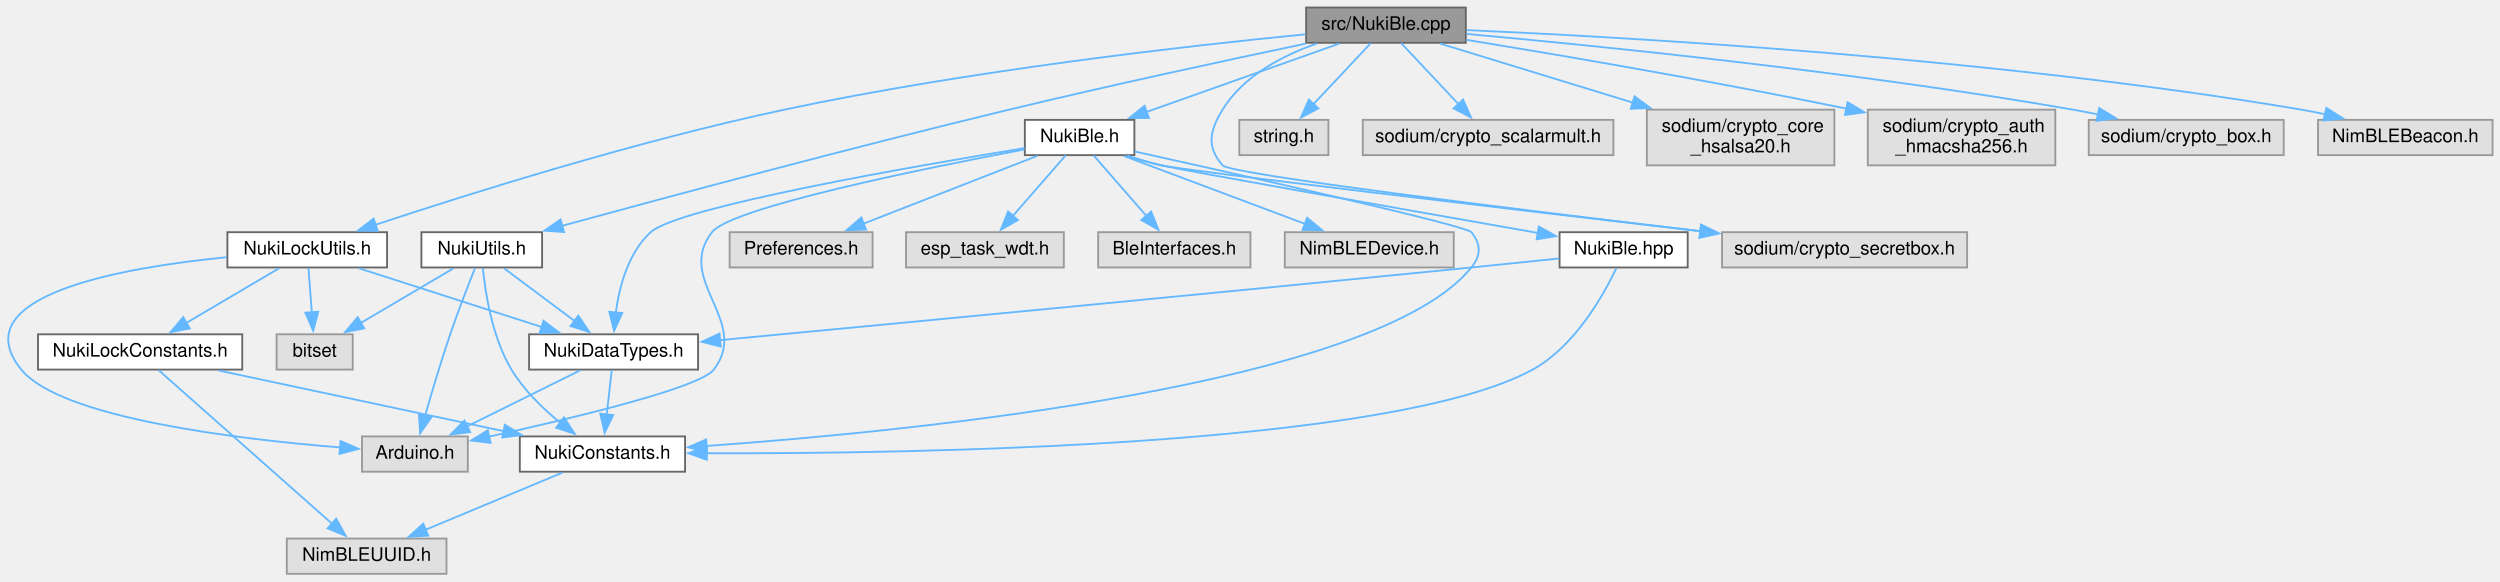
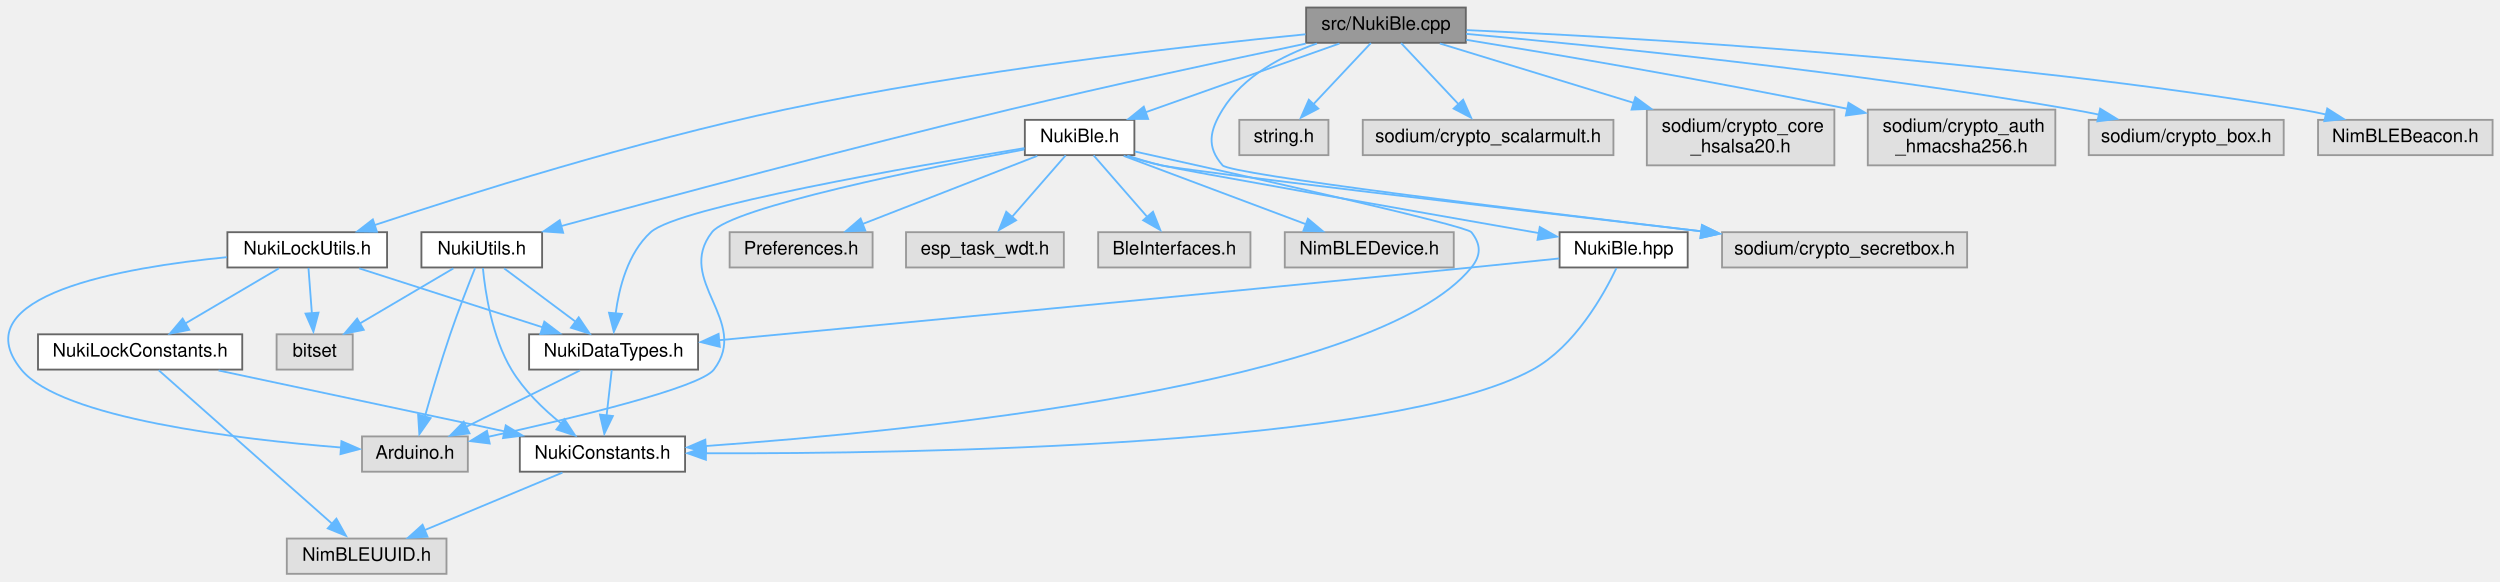
<svg xmlns="http://www.w3.org/2000/svg" xmlns:xlink="http://www.w3.org/1999/xlink" width="1346pt" height="313pt" viewBox="0.00 0.00 1346.47 313.00">
  <g id="graph0" class="graph" transform="scale(1 1) rotate(0) translate(4 309)">
    <g id="node1" class="node">
      <g id="a_node1">
        <a xlink:title=" ">
          <polygon fill="#999999" stroke="#666666" points="785.47,-305 699.47,-305 699.47,-286 785.47,-286 785.47,-305" />
          <text text-anchor="middle" x="742.47" y="-293" font-family="Helvetica,sans-Serif" font-size="10.00">src/NukiBle.cpp</text>
        </a>
      </g>
    </g>
    <g id="node2" class="node">
      <g id="a_node2">
        <a xlink:href="_nuki_ble_8h.html" target="_top" xlink:title=" ">
          <polygon fill="white" stroke="#666666" points="606.97,-244.5 547.97,-244.5 547.97,-225.5 606.97,-225.5 606.97,-244.5" />
          <text text-anchor="middle" x="577.47" y="-232.5" font-family="Helvetica,sans-Serif" font-size="10.00">NukiBle.h</text>
        </a>
      </g>
    </g>
    <g id="edge1" class="edge">
-       <path fill="none" stroke="#63b8ff" d="M717.41,-285.62C689.67,-275.78 644.72,-259.84 613.28,-248.69" />
-       <polygon fill="#63b8ff" stroke="#63b8ff" points="614.79,-245.52 604.19,-245.47 612.45,-252.11 614.79,-245.52" />
+       <path fill="none" stroke="#63b8ff" d="M717.41,-285.62C689.55,-275.74 644.33,-259.71 612.86,-248.55" />
+       <polygon fill="#63b8ff" stroke="#63b8ff" points="614.36,-245.01 603.77,-244.97 612.02,-251.61 614.36,-245.01" />
    </g>
    <g id="node11" class="node">
      <g id="a_node11">
        <a xlink:title=" ">
          <polygon fill="#e0e0e0" stroke="#999999" points="1055.47,-184 923.47,-184 923.47,-165 1055.47,-165 1055.47,-184" />
          <text text-anchor="middle" x="989.47" y="-172" font-family="Helvetica,sans-Serif" font-size="10.00">sodium/crypto_secretbox.h</text>
        </a>
      </g>
    </g>
    <g id="edge32" class="edge">
-       <path fill="none" stroke="#63b8ff" d="M705.28,-285.63C686.58,-279.09 665.59,-268.08 654.47,-250 647.49,-238.64 645.68,-230.03 654.47,-220 658.71,-215.16 814.24,-196.08 911.87,-184.54" />
-       <polygon fill="#63b8ff" stroke="#63b8ff" points="912.15,-188.03 921.67,-183.38 911.33,-181.07 912.15,-188.03" />
+       <path fill="none" stroke="#63b8ff" d="M705.28,-285.63C686.58,-279.09 665.59,-268.08 654.47,-250 647.49,-238.64 645.68,-230.03 654.47,-220 658.71,-215.15 814.87,-196.01 912.46,-184.46" />
+       <polygon fill="#63b8ff" stroke="#63b8ff" points="912.66,-187.85 922.18,-183.2 911.84,-180.9 912.66,-187.85" />
    </g>
    <g id="node13" class="node">
      <g id="a_node13">
        <a xlink:href="_nuki_lock_utils_8h.html" target="_top" xlink:title=" ">
          <polygon fill="white" stroke="#666666" points="204.47,-184 118.47,-184 118.47,-165 204.47,-165 204.47,-184" />
          <text text-anchor="middle" x="161.47" y="-172" font-family="Helvetica,sans-Serif" font-size="10.00">NukiLockUtils.h</text>
        </a>
      </g>
    </g>
    <g id="edge16" class="edge">
-       <path fill="none" stroke="#63b8ff" d="M699.15,-290.58C636.68,-284.46 517.88,-271.12 418.47,-250 338.79,-233.07 247.7,-204.38 198.2,-187.99" />
-       <polygon fill="#63b8ff" stroke="#63b8ff" points="199.45,-184.71 188.85,-184.87 197.23,-191.35 199.45,-184.71" />
+       <path fill="none" stroke="#63b8ff" d="M699.15,-290.58C636.68,-284.46 517.88,-271.12 418.47,-250 338.46,-233 246.93,-204.14 197.58,-187.78" />
+       <polygon fill="#63b8ff" stroke="#63b8ff" points="199.01,-184.23 188.42,-184.39 196.8,-190.87 199.01,-184.23" />
    </g>
    <g id="node16" class="node">
      <g id="a_node16">
        <a xlink:href="_nuki_utils_8h.html" target="_top" xlink:title=" ">
          <polygon fill="white" stroke="#666666" points="287.97,-184 222.97,-184 222.97,-165 287.97,-165 287.97,-184" />
          <text text-anchor="middle" x="255.47" y="-172" font-family="Helvetica,sans-Serif" font-size="10.00">NukiUtils.h</text>
        </a>
      </g>
    </g>
    <g id="edge23" class="edge">
-       <path fill="none" stroke="#63b8ff" d="M699.19,-285.55C658.01,-276.9 594.37,-263.21 539.47,-250 453.7,-229.36 354.09,-202.57 298.56,-187.39" />
-       <polygon fill="#63b8ff" stroke="#63b8ff" points="299.76,-184.09 289.19,-184.82 297.91,-190.84 299.76,-184.09" />
+       <path fill="none" stroke="#63b8ff" d="M699.19,-285.55C658.01,-276.9 594.37,-263.21 539.47,-250 453.52,-229.31 353.67,-202.46 298.21,-187.29" />
+       <polygon fill="#63b8ff" stroke="#63b8ff" points="299.3,-183.69 288.73,-184.42 297.45,-190.44 299.3,-183.69" />
    </g>
    <g id="node17" class="node">
      <g id="a_node17">
        <a xlink:title=" ">
          <polygon fill="#e0e0e0" stroke="#999999" points="711.47,-244.5 663.47,-244.5 663.47,-225.5 711.47,-225.5 711.47,-244.5" />
          <text text-anchor="middle" x="687.47" y="-232.5" font-family="Helvetica,sans-Serif" font-size="10.00">string.h</text>
        </a>
      </g>
    </g>
    <g id="edge28" class="edge">
-       <path fill="none" stroke="#63b8ff" d="M734.35,-285.87C726.23,-277.23 713.51,-263.7 703.37,-252.92" />
-       <polygon fill="#63b8ff" stroke="#63b8ff" points="706.06,-250.66 696.66,-245.77 700.96,-255.45 706.06,-250.66" />
+       <path fill="none" stroke="#63b8ff" d="M734.35,-285.87C726.15,-277.14 713.26,-263.43 703.07,-252.59" />
+       <polygon fill="#63b8ff" stroke="#63b8ff" points="706.02,-250.56 696.62,-245.67 700.92,-255.35 706.02,-250.56" />
    </g>
    <g id="node18" class="node">
      <g id="a_node18">
        <a xlink:title=" ">
          <polygon fill="#e0e0e0" stroke="#999999" points="864.97,-244.5 729.97,-244.5 729.97,-225.5 864.97,-225.5 864.97,-244.5" />
          <text text-anchor="middle" x="797.47" y="-232.5" font-family="Helvetica,sans-Serif" font-size="10.00">sodium/crypto_scalarmult.h</text>
        </a>
      </g>
    </g>
    <g id="edge29" class="edge">
-       <path fill="none" stroke="#63b8ff" d="M750.59,-285.87C758.71,-277.23 771.43,-263.7 781.57,-252.92" />
-       <polygon fill="#63b8ff" stroke="#63b8ff" points="783.98,-255.45 788.28,-245.77 778.88,-250.66 783.98,-255.45" />
+       <path fill="none" stroke="#63b8ff" d="M750.59,-285.87C758.79,-277.14 771.68,-263.43 781.87,-252.59" />
+       <polygon fill="#63b8ff" stroke="#63b8ff" points="784.02,-255.35 788.32,-245.67 778.92,-250.56 784.02,-255.35" />
    </g>
    <g id="node19" class="node">
      <g id="a_node19">
        <a xlink:title=" ">
          <polygon fill="#e0e0e0" stroke="#999999" points="983.97,-250 882.97,-250 882.97,-220 983.97,-220 983.97,-250" />
          <text text-anchor="start" x="890.97" y="-238" font-family="Helvetica,sans-Serif" font-size="10.00">sodium/crypto_core</text>
          <text text-anchor="middle" x="933.47" y="-227" font-family="Helvetica,sans-Serif" font-size="10.00">_hsalsa20.h</text>
        </a>
      </g>
    </g>
    <g id="edge30" class="edge">
-       <path fill="none" stroke="#63b8ff" d="M771.48,-285.62C798.98,-277.19 841.07,-264.3 875.46,-253.77" />
-       <polygon fill="#63b8ff" stroke="#63b8ff" points="876.34,-257.16 884.88,-250.88 874.29,-250.46 876.34,-257.16" />
+       <path fill="none" stroke="#63b8ff" d="M771.48,-285.62C799.09,-277.16 841.44,-264.19 875.91,-253.63" />
+       <polygon fill="#63b8ff" stroke="#63b8ff" points="876.79,-256.71 885.33,-250.44 874.74,-250.02 876.79,-256.71" />
    </g>
    <g id="node20" class="node">
      <g id="a_node20">
        <a xlink:title=" ">
          <polygon fill="#e0e0e0" stroke="#999999" points="1102.97,-250 1001.97,-250 1001.97,-220 1102.97,-220 1102.97,-250" />
          <text text-anchor="start" x="1009.97" y="-238" font-family="Helvetica,sans-Serif" font-size="10.00">sodium/crypto_auth</text>
          <text text-anchor="middle" x="1052.47" y="-227" font-family="Helvetica,sans-Serif" font-size="10.00">_hmacsha256.h</text>
        </a>
      </g>
    </g>
    <g id="edge31" class="edge">
-       <path fill="none" stroke="#63b8ff" d="M785.7,-287.61C833.58,-279.81 913.31,-266.32 990.75,-250.5" />
-       <polygon fill="#63b8ff" stroke="#63b8ff" points="991.09,-254 1000.18,-248.56 989.68,-247.15 991.09,-254" />
+       <path fill="none" stroke="#63b8ff" d="M785.7,-287.61C833.67,-279.8 913.64,-266.26 991.23,-250.4" />
+       <polygon fill="#63b8ff" stroke="#63b8ff" points="991.57,-253.7 1000.66,-248.25 990.16,-246.84 991.57,-253.7" />
    </g>
    <g id="node21" class="node">
      <g id="a_node21">
        <a xlink:title=" ">
          <polygon fill="#e0e0e0" stroke="#999999" points="1225.97,-244.5 1120.97,-244.5 1120.97,-225.5 1225.97,-225.5 1225.97,-244.5" />
          <text text-anchor="middle" x="1173.47" y="-232.5" font-family="Helvetica,sans-Serif" font-size="10.00">sodium/crypto_box.h</text>
        </a>
      </g>
    </g>
    <g id="edge33" class="edge">
-       <path fill="none" stroke="#63b8ff" d="M785.7,-290.8C854.98,-284.53 995.03,-270.48 1112.47,-250 1116.86,-249.23 1121.41,-248.35 1125.95,-247.42" />
-       <polygon fill="#63b8ff" stroke="#63b8ff" points="1126.63,-250.85 1135.67,-245.32 1125.16,-244.01 1126.63,-250.85" />
+       <path fill="none" stroke="#63b8ff" d="M785.7,-290.8C854.98,-284.53 995.03,-270.48 1112.47,-250 1117.11,-249.19 1121.93,-248.25 1126.73,-247.26" />
+       <polygon fill="#63b8ff" stroke="#63b8ff" points="1127.12,-250.54 1136.15,-245 1125.63,-243.7 1127.12,-250.54" />
    </g>
    <g id="node22" class="node">
      <g id="a_node22">
        <a xlink:title=" ">
          <polygon fill="#e0e0e0" stroke="#999999" points="1338.47,-244.5 1244.47,-244.5 1244.47,-225.5 1338.47,-225.5 1338.47,-244.5" />
          <text text-anchor="middle" x="1291.47" y="-232.5" font-family="Helvetica,sans-Serif" font-size="10.00">NimBLEBeacon.h</text>
        </a>
      </g>
    </g>
    <g id="edge34" class="edge">
-       <path fill="none" stroke="#63b8ff" d="M785.95,-292.84C872.21,-289.05 1070.87,-277.83 1235.47,-250 1239.62,-249.3 1243.91,-248.45 1248.19,-247.52" />
-       <polygon fill="#63b8ff" stroke="#63b8ff" points="1248.95,-250.94 1257.9,-245.27 1247.37,-244.12 1248.95,-250.94" />
+       <path fill="none" stroke="#63b8ff" d="M785.95,-292.84C872.21,-289.05 1070.87,-277.83 1235.47,-250 1239.86,-249.26 1244.41,-248.35 1248.94,-247.36" />
+       <polygon fill="#63b8ff" stroke="#63b8ff" points="1249.43,-250.61 1258.37,-244.93 1247.84,-243.79 1249.43,-250.61" />
    </g>
    <g id="node3" class="node">
      <g id="a_node3">
        <a xlink:title=" ">
          <polygon fill="#e0e0e0" stroke="#999999" points="778.97,-184 687.97,-184 687.97,-165 778.97,-165 778.97,-184" />
          <text text-anchor="middle" x="733.47" y="-172" font-family="Helvetica,sans-Serif" font-size="10.00">NimBLEDevice.h</text>
        </a>
      </g>
    </g>
    <g id="edge2" class="edge">
-       <path fill="none" stroke="#63b8ff" d="M601.16,-225.12C627.16,-215.37 669.14,-199.62 698.83,-188.49" />
-       <polygon fill="#63b8ff" stroke="#63b8ff" points="700,-191.79 708.14,-185 697.54,-185.23 700,-191.79" />
+       <path fill="none" stroke="#63b8ff" d="M601.16,-225.12C627.39,-215.28 669.88,-199.34 699.62,-188.19" />
+       <polygon fill="#63b8ff" stroke="#63b8ff" points="700.42,-191.26 708.55,-184.47 697.96,-184.7 700.42,-191.26" />
    </g>
    <g id="node4" class="node">
      <g id="a_node4">
        <a xlink:href="_nuki_constants_8h.html" target="_top" xlink:title=" ">
          <polygon fill="white" stroke="#666666" points="364.97,-74 275.97,-74 275.97,-55 364.97,-55 364.97,-74" />
          <text text-anchor="middle" x="320.47" y="-62" font-family="Helvetica,sans-Serif" font-size="10.00">NukiConstants.h</text>
        </a>
      </g>
    </g>
    <g id="edge3" class="edge">
-       <path fill="none" stroke="#63b8ff" d="M607.22,-227.45C664.69,-214.73 785.62,-187.6 788.47,-184 793.71,-177.38 793.78,-171.56 788.47,-165 737.16,-101.64 489.36,-76.94 376.58,-68.87" />
-       <polygon fill="#63b8ff" stroke="#63b8ff" points="376.85,-65.38 366.64,-68.18 376.37,-72.37 376.85,-65.38" />
+       <path fill="none" stroke="#63b8ff" d="M607.22,-227.45C664.69,-214.73 785.62,-187.6 788.47,-184 793.71,-177.38 793.78,-171.56 788.47,-165 737.06,-101.51 488.36,-76.84 375.9,-68.82" />
+       <polygon fill="#63b8ff" stroke="#63b8ff" points="376.34,-65.28 366.13,-68.08 375.86,-72.26 376.34,-65.28" />
    </g>
    <g id="node6" class="node">
      <g id="a_node6">
        <a xlink:href="_nuki_data_types_8h.html" target="_top" xlink:title=" ">
          <polygon fill="white" stroke="#666666" points="371.97,-129 280.97,-129 280.97,-110 371.97,-110 371.97,-129" />
          <text text-anchor="middle" x="326.47" y="-117" font-family="Helvetica,sans-Serif" font-size="10.00">NukiDataTypes.h</text>
        </a>
      </g>
    </g>
    <g id="edge5" class="edge">
-       <path fill="none" stroke="#63b8ff" d="M547.8,-229.28C488.84,-219.66 361.33,-197.55 346.47,-184 334.32,-172.92 329.49,-154.53 327.61,-140.39" />
-       <polygon fill="#63b8ff" stroke="#63b8ff" points="331.13,-140.49 326.74,-130.85 324.16,-141.13 331.13,-140.49" />
+       <path fill="none" stroke="#63b8ff" d="M547.8,-229.28C488.84,-219.66 361.33,-197.55 346.47,-184 334.19,-172.8 329.4,-154.16 327.55,-139.96" />
+       <polygon fill="#63b8ff" stroke="#63b8ff" points="330.98,-139.99 326.6,-130.34 324.01,-140.62 330.98,-139.99" />
    </g>
    <g id="node7" class="node">
      <g id="a_node7">
        <a xlink:title=" ">
          <polygon fill="#e0e0e0" stroke="#999999" points="247.97,-74 190.97,-74 190.97,-55 247.97,-55 247.97,-74" />
          <text text-anchor="middle" x="219.47" y="-62" font-family="Helvetica,sans-Serif" font-size="10.00">Arduino.h</text>
        </a>
      </g>
    </g>
    <g id="edge8" class="edge">
-       <path fill="none" stroke="#63b8ff" d="M547.67,-228.55C494.97,-218.62 389.87,-197.36 379.47,-184 359.26,-158.05 400.39,-136.17 380.47,-110 373.02,-100.21 304.68,-83.84 259.46,-73.92" />
-       <polygon fill="#63b8ff" stroke="#63b8ff" points="260.23,-70.5 249.71,-71.8 258.75,-77.35 260.23,-70.5" />
+       <path fill="none" stroke="#63b8ff" d="M547.67,-228.55C494.97,-218.62 389.87,-197.36 379.47,-184 359.26,-158.05 400.39,-136.17 380.47,-110 372.99,-100.17 304.1,-83.7 258.89,-73.79" />
+       <polygon fill="#63b8ff" stroke="#63b8ff" points="259.75,-70.18 249.24,-71.48 258.27,-77.02 259.75,-70.18" />
    </g>
    <g id="node8" class="node">
      <g id="a_node8">
        <a xlink:title=" ">
          <polygon fill="#e0e0e0" stroke="#999999" points="465.97,-184 388.97,-184 388.97,-165 465.97,-165 465.97,-184" />
          <text text-anchor="middle" x="427.47" y="-172" font-family="Helvetica,sans-Serif" font-size="10.00">Preferences.h</text>
        </a>
      </g>
    </g>
    <g id="edge9" class="edge">
-       <path fill="none" stroke="#63b8ff" d="M554.69,-225.12C529.8,-215.41 489.68,-199.76 461.15,-188.64" />
-       <polygon fill="#63b8ff" stroke="#63b8ff" points="462.46,-185.39 451.88,-185.02 459.92,-191.91 462.46,-185.39" />
+       <path fill="none" stroke="#63b8ff" d="M554.69,-225.12C529.58,-215.32 488.97,-199.48 460.4,-188.34" />
+       <polygon fill="#63b8ff" stroke="#63b8ff" points="462.05,-184.84 451.47,-184.47 459.51,-191.36 462.05,-184.84" />
    </g>
    <g id="node9" class="node">
      <g id="a_node9">
        <a xlink:title=" ">
          <polygon fill="#e0e0e0" stroke="#999999" points="568.97,-184 483.97,-184 483.97,-165 568.97,-165 568.97,-184" />
          <text text-anchor="middle" x="526.47" y="-172" font-family="Helvetica,sans-Serif" font-size="10.00">esp_task_wdt.h</text>
        </a>
      </g>
    </g>
    <g id="edge10" class="edge">
-       <path fill="none" stroke="#63b8ff" d="M569.94,-225.37C562.49,-216.81 550.86,-203.47 541.5,-192.74" />
-       <polygon fill="#63b8ff" stroke="#63b8ff" points="544.23,-190.55 535.02,-185.31 538.95,-195.15 544.23,-190.55" />
+       <path fill="none" stroke="#63b8ff" d="M569.94,-225.37C562.41,-216.73 550.62,-203.2 541.22,-192.42" />
+       <polygon fill="#63b8ff" stroke="#63b8ff" points="543.24,-190.41 534.03,-185.17 537.96,-195.01 543.24,-190.41" />
    </g>
    <g id="node10" class="node">
      <g id="a_node10">
        <a xlink:title=" ">
          <polygon fill="#e0e0e0" stroke="#999999" points="669.47,-184 587.47,-184 587.47,-165 669.47,-165 669.47,-184" />
          <text text-anchor="middle" x="628.47" y="-172" font-family="Helvetica,sans-Serif" font-size="10.00">BleInterfaces.h</text>
        </a>
      </g>
    </g>
    <g id="edge11" class="edge">
-       <path fill="none" stroke="#63b8ff" d="M585,-225.37C592.45,-216.81 604.08,-203.47 613.44,-192.74" />
-       <polygon fill="#63b8ff" stroke="#63b8ff" points="615.99,-195.15 619.92,-185.31 610.71,-190.55 615.99,-195.15" />
+       <path fill="none" stroke="#63b8ff" d="M585,-225.37C592.53,-216.73 604.32,-203.2 613.72,-192.42" />
+       <polygon fill="#63b8ff" stroke="#63b8ff" points="616.98,-195.01 620.91,-185.17 611.7,-190.41 616.98,-195.01" />
    </g>
    <g id="edge12" class="edge">
-       <path fill="none" stroke="#63b8ff" d="M602.84,-225.03C608.89,-223.15 615.36,-221.33 621.47,-220 635.47,-216.96 808.05,-196.61 911.83,-184.51" />
-       <polygon fill="#63b8ff" stroke="#63b8ff" points="912.16,-188 921.69,-183.36 911.35,-181.04 912.16,-188" />
+       <path fill="none" stroke="#63b8ff" d="M602.84,-225.03C608.89,-223.15 615.36,-221.33 621.47,-220 635.5,-216.95 808.75,-196.53 912.46,-184.44" />
+       <polygon fill="#63b8ff" stroke="#63b8ff" points="912.67,-187.82 922.19,-183.19 911.86,-180.87 912.67,-187.82" />
    </g>
    <g id="node12" class="node">
      <g id="a_node12">
        <a xlink:href="_nuki_ble_8hpp.html" target="_top" xlink:title=" ">
          <polygon fill="white" stroke="#666666" points="904.97,-184 835.97,-184 835.97,-165 904.97,-165 904.97,-184" />
          <text text-anchor="middle" x="870.47" y="-172" font-family="Helvetica,sans-Serif" font-size="10.00">NukiBle.hpp</text>
        </a>
      </g>
    </g>
    <g id="edge13" class="edge">
-       <path fill="none" stroke="#63b8ff" d="M603.37,-225.14C609.28,-223.29 615.56,-221.46 621.47,-220 631.26,-217.58 755.31,-195.7 824.53,-183.55" />
-       <polygon fill="#63b8ff" stroke="#63b8ff" points="824.81,-187.05 834.06,-181.88 823.6,-180.16 824.81,-187.05" />
+       <path fill="none" stroke="#63b8ff" d="M603.37,-225.14C609.28,-223.29 615.56,-221.46 621.47,-220 631.28,-217.57 755.82,-195.61 824.95,-183.48" />
+       <polygon fill="#63b8ff" stroke="#63b8ff" points="825.3,-186.79 834.55,-181.62 824.09,-179.9 825.3,-186.79" />
    </g>
    <g id="node5" class="node">
      <g id="a_node5">
        <a xlink:title=" ">
          <polygon fill="#e0e0e0" stroke="#999999" points="236.47,-19 150.47,-19 150.47,0 236.47,0 236.47,-19" />
          <text text-anchor="middle" x="193.47" y="-7" font-family="Helvetica,sans-Serif" font-size="10.00">NimBLEUUID.h</text>
        </a>
      </g>
    </g>
    <g id="edge4" class="edge">
-       <path fill="none" stroke="#63b8ff" d="M298.93,-54.51C278.73,-46.08 248.3,-33.38 225.31,-23.79" />
-       <polygon fill="#63b8ff" stroke="#63b8ff" points="226.67,-20.56 216.09,-19.94 223.97,-27.02 226.67,-20.56" />
+       <path fill="none" stroke="#63b8ff" d="M298.93,-54.51C278.55,-46.01 247.75,-33.15 224.68,-23.53" />
+       <polygon fill="#63b8ff" stroke="#63b8ff" points="226.27,-19.98 215.7,-19.36 223.58,-26.44 226.27,-19.98" />
    </g>
    <g id="edge7" class="edge">
-       <path fill="none" stroke="#63b8ff" d="M325.48,-109.75C324.74,-103.19 323.69,-93.95 322.75,-85.6" />
-       <polygon fill="#63b8ff" stroke="#63b8ff" points="326.26,-85.49 321.65,-75.95 319.3,-86.28 326.26,-85.49" />
+       <path fill="none" stroke="#63b8ff" d="M325.48,-109.75C324.73,-103.11 323.67,-93.73 322.71,-85.31" />
+       <polygon fill="#63b8ff" stroke="#63b8ff" points="326.08,-84.98 321.48,-75.44 319.13,-85.77 326.08,-84.98" />
    </g>
    <g id="edge6" class="edge">
-       <path fill="none" stroke="#63b8ff" d="M308.32,-109.51C291.69,-101.27 266.83,-88.96 247.62,-79.45" />
-       <polygon fill="#63b8ff" stroke="#63b8ff" points="249.22,-76.33 238.71,-75.03 246.12,-82.6 249.22,-76.33" />
+       <path fill="none" stroke="#63b8ff" d="M308.32,-109.51C291.54,-101.2 266.36,-88.73 247.09,-79.18" />
+       <polygon fill="#63b8ff" stroke="#63b8ff" points="248.87,-75.66 238.35,-74.36 245.76,-81.93 248.87,-75.66" />
    </g>
    <g id="edge14" class="edge">
-       <path fill="none" stroke="#63b8ff" d="M866.58,-164.64C859.76,-150.33 844.19,-122.44 821.47,-110 746.13,-68.74 490.68,-64.61 376.46,-64.92" />
-       <polygon fill="#63b8ff" stroke="#63b8ff" points="376.71,-61.42 366.72,-64.96 376.73,-68.42 376.71,-61.42" />
+       <path fill="none" stroke="#63b8ff" d="M866.58,-164.64C859.76,-150.33 844.19,-122.44 821.47,-110 746.05,-68.69 490.17,-64.61 376.12,-64.92" />
+       <polygon fill="#63b8ff" stroke="#63b8ff" points="376.19,-61.42 366.21,-64.96 376.22,-68.42 376.19,-61.42" />
    </g>
    <g id="edge15" class="edge">
-       <path fill="none" stroke="#63b8ff" d="M835.76,-169.85C821.16,-168.32 803.99,-166.55 788.47,-165 642.67,-150.42 470.91,-134.1 383.62,-125.87" />
-       <polygon fill="#63b8ff" stroke="#63b8ff" points="384.17,-122.41 373.89,-124.95 383.52,-129.38 384.17,-122.41" />
+       <path fill="none" stroke="#63b8ff" d="M835.76,-169.85C821.16,-168.32 803.99,-166.55 788.47,-165 642.38,-150.39 470.2,-134.04 383.09,-125.82" />
+       <polygon fill="#63b8ff" stroke="#63b8ff" points="383.67,-122.26 373.38,-124.81 383.01,-129.23 383.67,-122.26" />
    </g>
    <g id="edge18" class="edge">
-       <path fill="none" stroke="#63b8ff" d="M189.46,-164.51C216.56,-155.8 257.88,-142.53 288.05,-132.84" />
-       <polygon fill="#63b8ff" stroke="#63b8ff" points="288.73,-136.3 297.18,-129.91 286.59,-129.64 288.73,-136.3" />
+       <path fill="none" stroke="#63b8ff" d="M189.46,-164.51C216.68,-155.76 258.24,-142.42 288.45,-132.71" />
+       <polygon fill="#63b8ff" stroke="#63b8ff" points="289.17,-135.84 297.62,-129.45 287.03,-129.17 289.17,-135.84" />
    </g>
    <g id="edge17" class="edge">
-       <path fill="none" stroke="#63b8ff" d="M118.26,-170.54C62.15,-165.05 -24.98,-149.96 7.47,-110 28.71,-83.83 124.15,-72.49 179.46,-68.05" />
-       <polygon fill="#63b8ff" stroke="#63b8ff" points="179.4,-71.56 189.1,-67.31 178.87,-64.58 179.4,-71.56" />
+       <path fill="none" stroke="#63b8ff" d="M118.26,-170.54C62.15,-165.05 -24.98,-149.96 7.47,-110 28.76,-83.78 124.55,-72.45 179.81,-68.02" />
+       <polygon fill="#63b8ff" stroke="#63b8ff" points="179.9,-71.44 189.61,-67.2 179.38,-64.46 179.9,-71.44" />
    </g>
    <g id="node14" class="node">
      <g id="a_node14">
        <a xlink:href="_nuki_lock_constants_8h.html" target="_top" xlink:title=" ">
          <polygon fill="white" stroke="#666666" points="126.47,-129 16.47,-129 16.47,-110 126.47,-110 126.47,-129" />
          <text text-anchor="middle" x="71.47" y="-117" font-family="Helvetica,sans-Serif" font-size="10.00">NukiLockConstants.h</text>
        </a>
      </g>
    </g>
    <g id="edge19" class="edge">
-       <path fill="none" stroke="#63b8ff" d="M146.2,-164.51C132.54,-156.47 112.27,-144.53 96.29,-135.11" />
-       <polygon fill="#63b8ff" stroke="#63b8ff" points="98.21,-132.18 87.82,-130.13 94.66,-138.22 98.21,-132.18" />
+       <path fill="none" stroke="#63b8ff" d="M146.2,-164.51C132.41,-156.39 111.88,-144.3 95.83,-134.85" />
+       <polygon fill="#63b8ff" stroke="#63b8ff" points="97.9,-131.42 87.51,-129.36 94.35,-137.45 97.9,-131.42" />
    </g>
    <g id="node15" class="node">
      <g id="a_node15">
        <a xlink:title=" ">
          <polygon fill="#e0e0e0" stroke="#999999" points="185.97,-129 144.97,-129 144.97,-110 185.97,-110 185.97,-129" />
          <text text-anchor="middle" x="165.47" y="-117" font-family="Helvetica,sans-Serif" font-size="10.00">bitset</text>
        </a>
      </g>
    </g>
    <g id="edge22" class="edge">
-       <path fill="none" stroke="#63b8ff" d="M162.13,-164.75C162.62,-158.27 163.31,-149.16 163.93,-140.9" />
-       <polygon fill="#63b8ff" stroke="#63b8ff" points="167.42,-141.19 164.68,-130.95 160.44,-140.66 167.42,-141.19" />
+       <path fill="none" stroke="#63b8ff" d="M162.13,-164.75C162.63,-158.11 163.34,-148.73 163.97,-140.31" />
+       <polygon fill="#63b8ff" stroke="#63b8ff" points="167.53,-140.68 164.79,-130.44 160.55,-140.15 167.53,-140.68" />
    </g>
    <g id="edge21" class="edge">
-       <path fill="none" stroke="#63b8ff" d="M113.71,-109.51C156.05,-100.5 221.36,-86.6 267.22,-76.83" />
-       <polygon fill="#63b8ff" stroke="#63b8ff" points="267.91,-80.27 276.96,-74.76 266.45,-73.42 267.91,-80.27" />
+       <path fill="none" stroke="#63b8ff" d="M113.71,-109.51C156.23,-100.46 221.91,-86.48 267.81,-76.71" />
+       <polygon fill="#63b8ff" stroke="#63b8ff" points="268.39,-79.95 277.44,-74.45 266.93,-73.1 268.39,-79.95" />
    </g>
    <g id="edge20" class="edge">
-       <path fill="none" stroke="#63b8ff" d="M81.45,-109.66C101.92,-91.55 148.89,-49.96 175.04,-26.81" />
-       <polygon fill="#63b8ff" stroke="#63b8ff" points="177.05,-29.71 182.21,-20.46 172.41,-24.47 177.05,-29.71" />
+       <path fill="none" stroke="#63b8ff" d="M81.45,-109.66C102.01,-91.47 149.3,-49.6 175.39,-26.51" />
+       <polygon fill="#63b8ff" stroke="#63b8ff" points="177.18,-29.71 182.35,-20.46 172.54,-24.47 177.18,-29.71" />
    </g>
    <g id="edge26" class="edge">
-       <path fill="none" stroke="#63b8ff" d="M256.08,-164.67C257.31,-151.81 260.95,-127.55 271.47,-110 278.12,-98.91 288.39,-88.98 297.81,-81.32" />
-       <polygon fill="#63b8ff" stroke="#63b8ff" points="299.76,-84.24 305.58,-75.39 295.51,-78.67 299.76,-84.24" />
+       <path fill="none" stroke="#63b8ff" d="M256.08,-164.67C257.31,-151.81 260.95,-127.55 271.47,-110 278.19,-98.8 288.6,-88.77 298.1,-81.08" />
+       <polygon fill="#63b8ff" stroke="#63b8ff" points="299.95,-83.31 305.78,-74.47 295.71,-77.74 299.95,-83.31" />
    </g>
    <g id="edge25" class="edge">
-       <path fill="none" stroke="#63b8ff" d="M267.51,-164.51C277.88,-156.77 293.07,-145.43 305.44,-136.2" />
-       <polygon fill="#63b8ff" stroke="#63b8ff" points="307.47,-139.05 313.39,-130.26 303.28,-133.44 307.47,-139.05" />
+       <path fill="none" stroke="#63b8ff" d="M267.51,-164.51C277.98,-156.7 293.37,-145.21 305.8,-135.93" />
+       <polygon fill="#63b8ff" stroke="#63b8ff" points="307.68,-138.14 313.6,-129.36 303.5,-132.54 307.68,-138.14" />
    </g>
    <g id="edge24" class="edge">
-       <path fill="none" stroke="#63b8ff" d="M251.89,-164.71C248.31,-155.78 242.73,-141.53 238.47,-129 233.52,-114.46 228.57,-97.81 224.96,-85.21" />
-       <polygon fill="#63b8ff" stroke="#63b8ff" points="228.35,-84.32 222.26,-75.65 221.61,-86.22 228.35,-84.32" />
+       <path fill="none" stroke="#63b8ff" d="M251.89,-164.71C248.31,-155.78 242.73,-141.53 238.47,-129 233.42,-114.15 228.36,-97.12 224.74,-84.43" />
+       <polygon fill="#63b8ff" stroke="#63b8ff" points="227.93,-83.87 221.85,-75.19 221.19,-85.77 227.93,-83.87" />
    </g>
    <g id="edge27" class="edge">
-       <path fill="none" stroke="#63b8ff" d="M240.2,-164.51C226.54,-156.47 206.27,-144.53 190.29,-135.11" />
-       <polygon fill="#63b8ff" stroke="#63b8ff" points="192.21,-132.18 181.82,-130.13 188.66,-138.22 192.21,-132.18" />
+       <path fill="none" stroke="#63b8ff" d="M240.2,-164.51C226.41,-156.39 205.88,-144.3 189.83,-134.85" />
+       <polygon fill="#63b8ff" stroke="#63b8ff" points="191.9,-131.42 181.51,-129.36 188.35,-137.45 191.9,-131.42" />
    </g>
  </g>
</svg>
